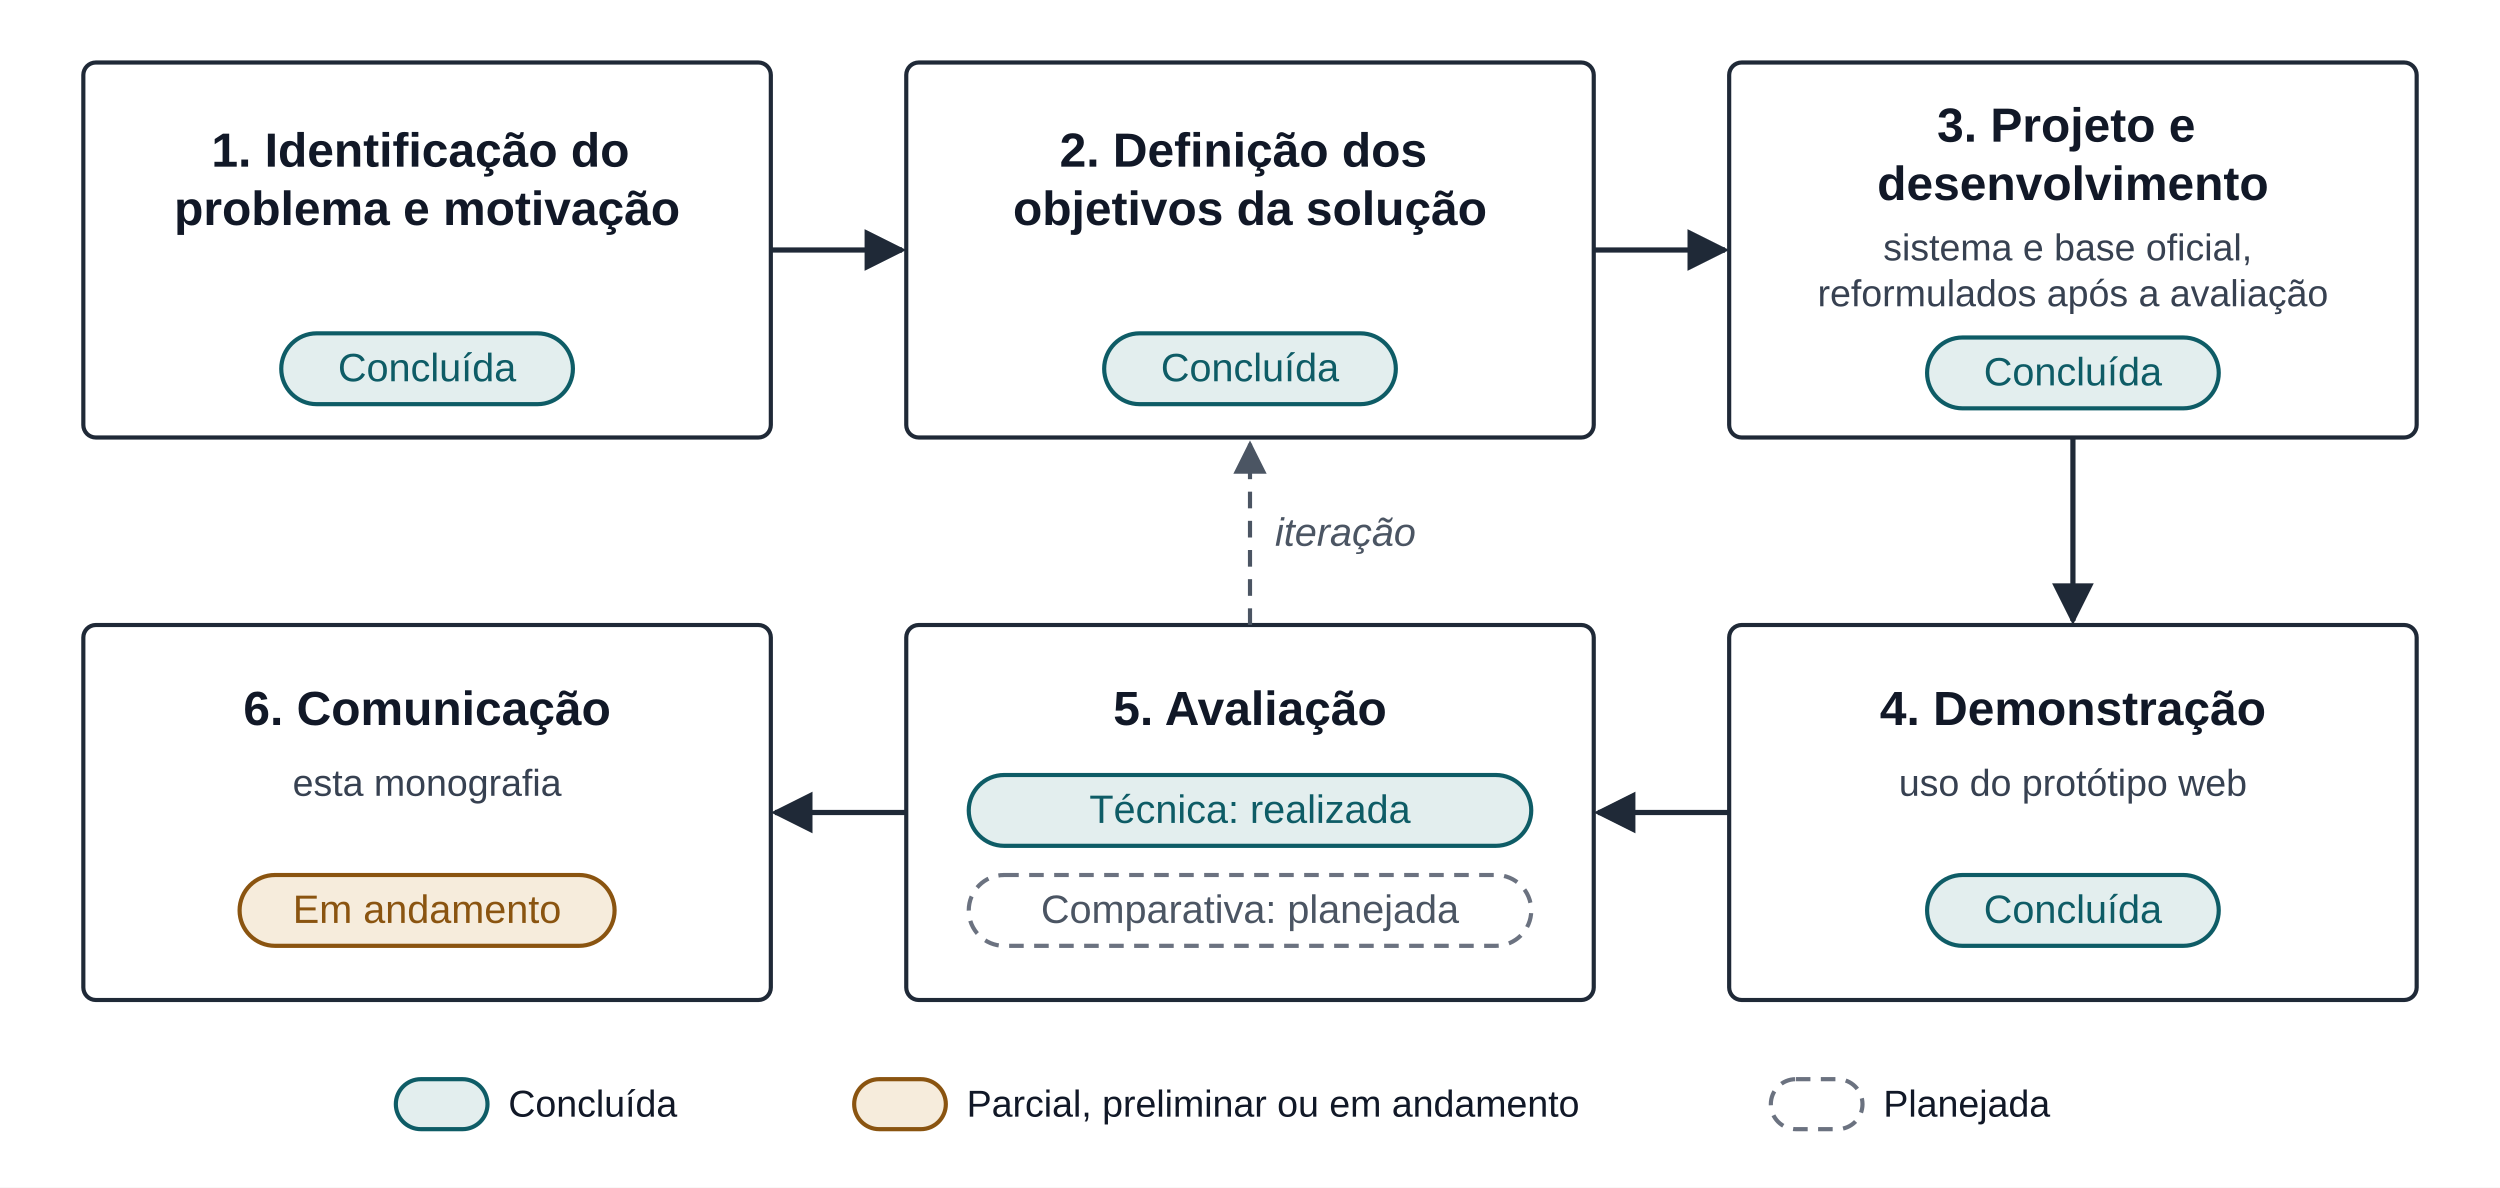
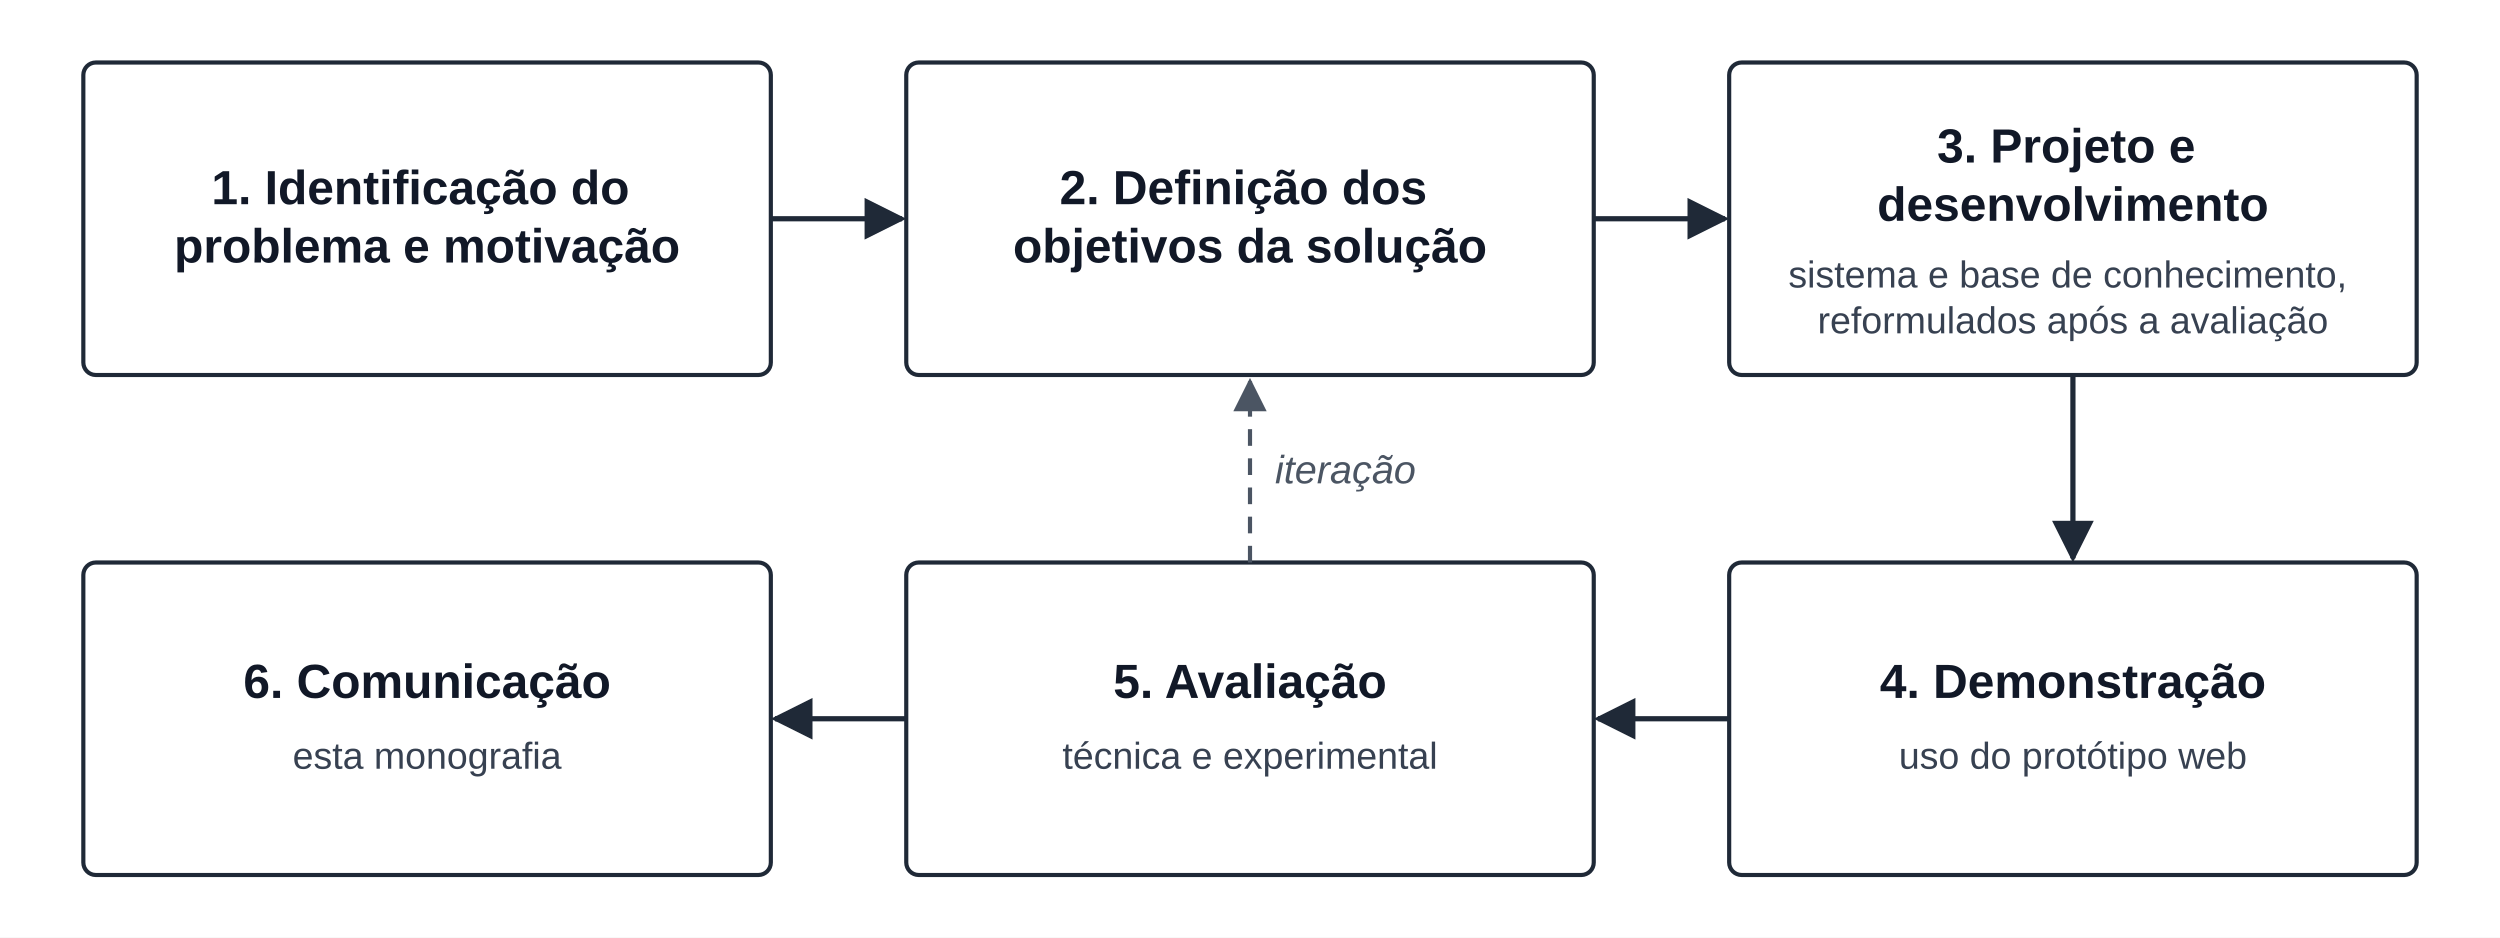
- <svg xmlns="http://www.w3.org/2000/svg" width="1200" height="570" viewBox="0 0 1200 570" font-family="Arial, Helvetica, sans-serif">
+ <svg xmlns="http://www.w3.org/2000/svg" width="1200" height="450" viewBox="0 0 1200 450" font-family="Arial, Helvetica, sans-serif">
  <defs>
    <marker id="seta" viewBox="0 0 10 10" refX="9" refY="5" markerWidth="8" markerHeight="8" orient="auto-start-reverse">
      <path d="M0,0 L10,5 L0,10 z" fill="#1f2937" />
    </marker>
    <marker id="seta-cinza" viewBox="0 0 10 10" refX="9" refY="5" markerWidth="8" markerHeight="8" orient="auto-start-reverse">
      <path d="M0,0 L10,5 L0,10 z" fill="#4b5563" />
    </marker>
  </defs>
-   <rect width="1200" height="570" fill="#ffffff" />
+   <rect width="1200" height="450" fill="#ffffff" />
  <g>
-     <rect x="40" y="30" width="330" height="180" rx="6" fill="#ffffff" stroke="#1f2937" stroke-width="2" />
-     <text x="205" y="80" text-anchor="middle" font-size="23" font-weight="bold" fill="#111827">
+     <rect x="40" y="30" width="330" height="150" rx="6" fill="#ffffff" stroke="#1f2937" stroke-width="2" />
+     <text x="205" y="98" text-anchor="middle" font-size="23" font-weight="bold" fill="#111827">
      <tspan x="205">1. Identificação do</tspan>
      <tspan x="205" dy="28">problema e motivação</tspan>
    </text>
-     <rect x="135" y="160" width="140" height="34" rx="17" fill="#e3eeee" stroke="#0e5c66" stroke-width="2" />
-     <text x="205" y="183" text-anchor="middle" font-size="19" fill="#0e5c66">Concluída</text>
  </g>
  <g>
-     <rect x="435" y="30" width="330" height="180" rx="6" fill="#ffffff" stroke="#1f2937" stroke-width="2" />
-     <text x="600" y="80" text-anchor="middle" font-size="23" font-weight="bold" fill="#111827">
+     <rect x="435" y="30" width="330" height="150" rx="6" fill="#ffffff" stroke="#1f2937" stroke-width="2" />
+     <text x="600" y="98" text-anchor="middle" font-size="23" font-weight="bold" fill="#111827">
      <tspan x="600">2. Definição dos</tspan>
      <tspan x="600" dy="28">objetivos da solução</tspan>
    </text>
-     <rect x="530" y="160" width="140" height="34" rx="17" fill="#e3eeee" stroke="#0e5c66" stroke-width="2" />
-     <text x="600" y="183" text-anchor="middle" font-size="19" fill="#0e5c66">Concluída</text>
  </g>
  <g>
-     <rect x="830" y="30" width="330" height="180" rx="6" fill="#ffffff" stroke="#1f2937" stroke-width="2" />
-     <text x="995" y="68" text-anchor="middle" font-size="23" font-weight="bold" fill="#111827">
+     <rect x="830" y="30" width="330" height="150" rx="6" fill="#ffffff" stroke="#1f2937" stroke-width="2" />
+     <text x="995" y="78" text-anchor="middle" font-size="23" font-weight="bold" fill="#111827">
      <tspan x="995">3. Projeto e</tspan>
      <tspan x="995" dy="28">desenvolvimento</tspan>
    </text>
-     <text x="995" y="125" text-anchor="middle" font-size="18" fill="#374151">
-       <tspan x="995">sistema e base oficial,</tspan>
+     <text x="995" y="138" text-anchor="middle" font-size="18" fill="#374151">
+       <tspan x="995">sistema e base de conhecimento,</tspan>
      <tspan x="995" dy="22">reformulados após a avaliação</tspan>
    </text>
-     <rect x="925" y="162" width="140" height="34" rx="17" fill="#e3eeee" stroke="#0e5c66" stroke-width="2" />
-     <text x="995" y="185" text-anchor="middle" font-size="19" fill="#0e5c66">Concluída</text>
  </g>
-   <line x1="370" y1="120" x2="433" y2="120" stroke="#1f2937" stroke-width="2.5" marker-end="url(#seta)" />
-   <line x1="765" y1="120" x2="828" y2="120" stroke="#1f2937" stroke-width="2.5" marker-end="url(#seta)" />
-   <line x1="995" y1="210" x2="995" y2="298" stroke="#1f2937" stroke-width="2.5" marker-end="url(#seta)" />
+   <line x1="370" y1="105" x2="433" y2="105" stroke="#1f2937" stroke-width="2.5" marker-end="url(#seta)" />
+   <line x1="765" y1="105" x2="828" y2="105" stroke="#1f2937" stroke-width="2.5" marker-end="url(#seta)" />
+   <line x1="995" y1="180" x2="995" y2="268" stroke="#1f2937" stroke-width="2.5" marker-end="url(#seta)" />
  <g>
-     <rect x="830" y="300" width="330" height="180" rx="6" fill="#ffffff" stroke="#1f2937" stroke-width="2" />
-     <text x="995" y="348" text-anchor="middle" font-size="23" font-weight="bold" fill="#111827">4. Demonstração</text>
-     <text x="995" y="382" text-anchor="middle" font-size="18" fill="#374151">uso do protótipo web</text>
-     <rect x="925" y="420" width="140" height="34" rx="17" fill="#e3eeee" stroke="#0e5c66" stroke-width="2" />
-     <text x="995" y="443" text-anchor="middle" font-size="19" fill="#0e5c66">Concluída</text>
+     <rect x="830" y="270" width="330" height="150" rx="6" fill="#ffffff" stroke="#1f2937" stroke-width="2" />
+     <text x="995" y="335" text-anchor="middle" font-size="23" font-weight="bold" fill="#111827">4. Demonstração</text>
+     <text x="995" y="369" text-anchor="middle" font-size="18" fill="#374151">uso do protótipo web</text>
  </g>
  <g>
-     <rect x="435" y="300" width="330" height="180" rx="6" fill="#ffffff" stroke="#1f2937" stroke-width="2" />
-     <text x="600" y="348" text-anchor="middle" font-size="23" font-weight="bold" fill="#111827">5. Avaliação</text>
-     <rect x="465" y="372" width="270" height="34" rx="17" fill="#e3eeee" stroke="#0e5c66" stroke-width="2" />
-     <text x="600" y="395" text-anchor="middle" font-size="19" fill="#0e5c66">Técnica: realizada</text>
-     <rect x="465" y="420" width="270" height="34" rx="17" fill="#ffffff" stroke="#6b7280" stroke-width="2" stroke-dasharray="7 5" />
-     <text x="600" y="443" text-anchor="middle" font-size="19" fill="#4b5563">Comparativa: planejada</text>
+     <rect x="435" y="270" width="330" height="150" rx="6" fill="#ffffff" stroke="#1f2937" stroke-width="2" />
+     <text x="600" y="335" text-anchor="middle" font-size="23" font-weight="bold" fill="#111827">5. Avaliação</text>
+     <text x="600" y="369" text-anchor="middle" font-size="18" fill="#374151">técnica e experimental</text>
  </g>
  <g>
-     <rect x="40" y="300" width="330" height="180" rx="6" fill="#ffffff" stroke="#1f2937" stroke-width="2" />
-     <text x="205" y="348" text-anchor="middle" font-size="23" font-weight="bold" fill="#111827">6. Comunicação</text>
-     <text x="205" y="382" text-anchor="middle" font-size="18" fill="#374151">esta monografia</text>
-     <rect x="115" y="420" width="180" height="34" rx="17" fill="#f6ecdc" stroke="#8a5410" stroke-width="2" />
-     <text x="205" y="443" text-anchor="middle" font-size="19" fill="#8a5410">Em andamento</text>
+     <rect x="40" y="270" width="330" height="150" rx="6" fill="#ffffff" stroke="#1f2937" stroke-width="2" />
+     <text x="205" y="335" text-anchor="middle" font-size="23" font-weight="bold" fill="#111827">6. Comunicação</text>
+     <text x="205" y="369" text-anchor="middle" font-size="18" fill="#374151">esta monografia</text>
  </g>
-   <line x1="830" y1="390" x2="767" y2="390" stroke="#1f2937" stroke-width="2.5" marker-end="url(#seta)" />
-   <line x1="435" y1="390" x2="372" y2="390" stroke="#1f2937" stroke-width="2.5" marker-end="url(#seta)" />
-   <line x1="600" y1="300" x2="600" y2="213" stroke="#4b5563" stroke-width="2" stroke-dasharray="8 6" marker-end="url(#seta-cinza)" />
-   <text x="612" y="262" font-size="19" font-style="italic" fill="#4b5563">iteração</text>
-   <g font-size="18">
-     <rect x="190" y="518" width="44" height="24" rx="12" fill="#e3eeee" stroke="#0e5c66" stroke-width="2" />
-     <text x="244" y="536" fill="#111827">Concluída</text>
-     <rect x="410" y="518" width="44" height="24" rx="12" fill="#f6ecdc" stroke="#8a5410" stroke-width="2" />
-     <text x="464" y="536" fill="#111827">Parcial, preliminar ou em andamento</text>
-     <rect x="850" y="518" width="44" height="24" rx="12" fill="#ffffff" stroke="#6b7280" stroke-width="2" stroke-dasharray="7 5" />
-     <text x="904" y="536" fill="#111827">Planejada</text>
-   </g>
+   <line x1="830" y1="345" x2="767" y2="345" stroke="#1f2937" stroke-width="2.5" marker-end="url(#seta)" />
+   <line x1="435" y1="345" x2="372" y2="345" stroke="#1f2937" stroke-width="2.5" marker-end="url(#seta)" />
+   <line x1="600" y1="270" x2="600" y2="183" stroke="#4b5563" stroke-width="2" stroke-dasharray="8 6" marker-end="url(#seta-cinza)" />
+   <text x="612" y="232" font-size="19" font-style="italic" fill="#4b5563">iteração</text>
</svg>
